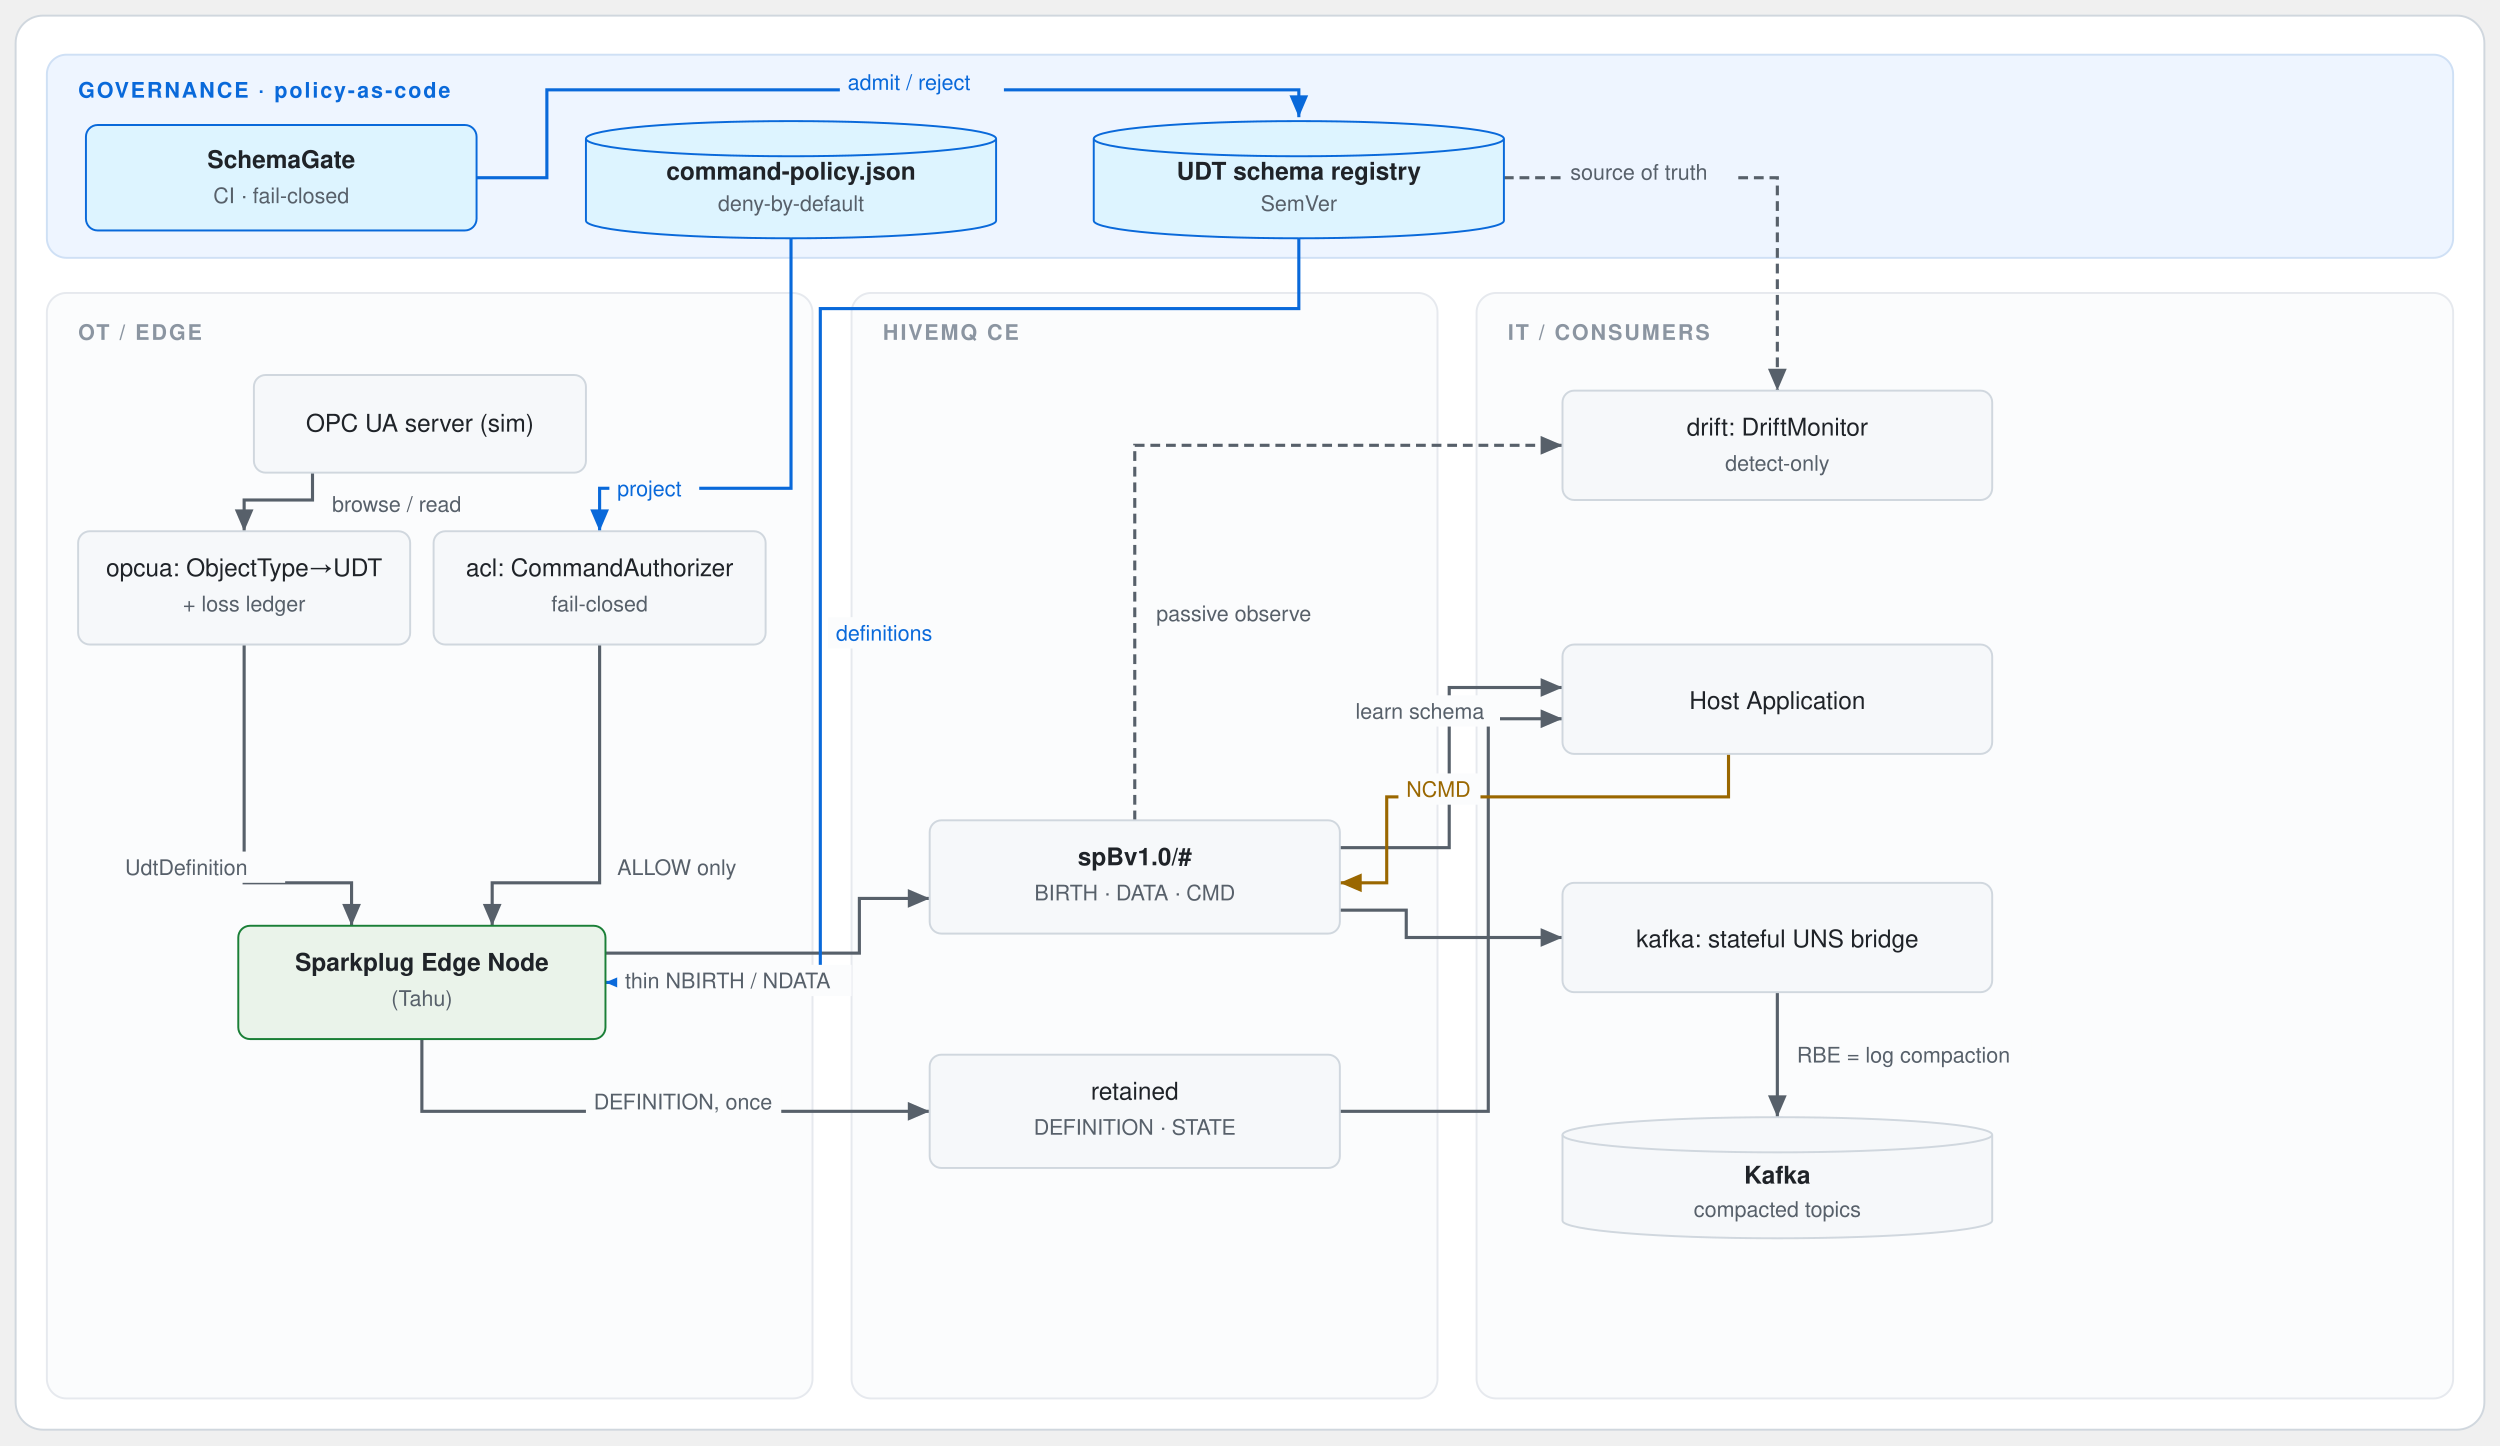
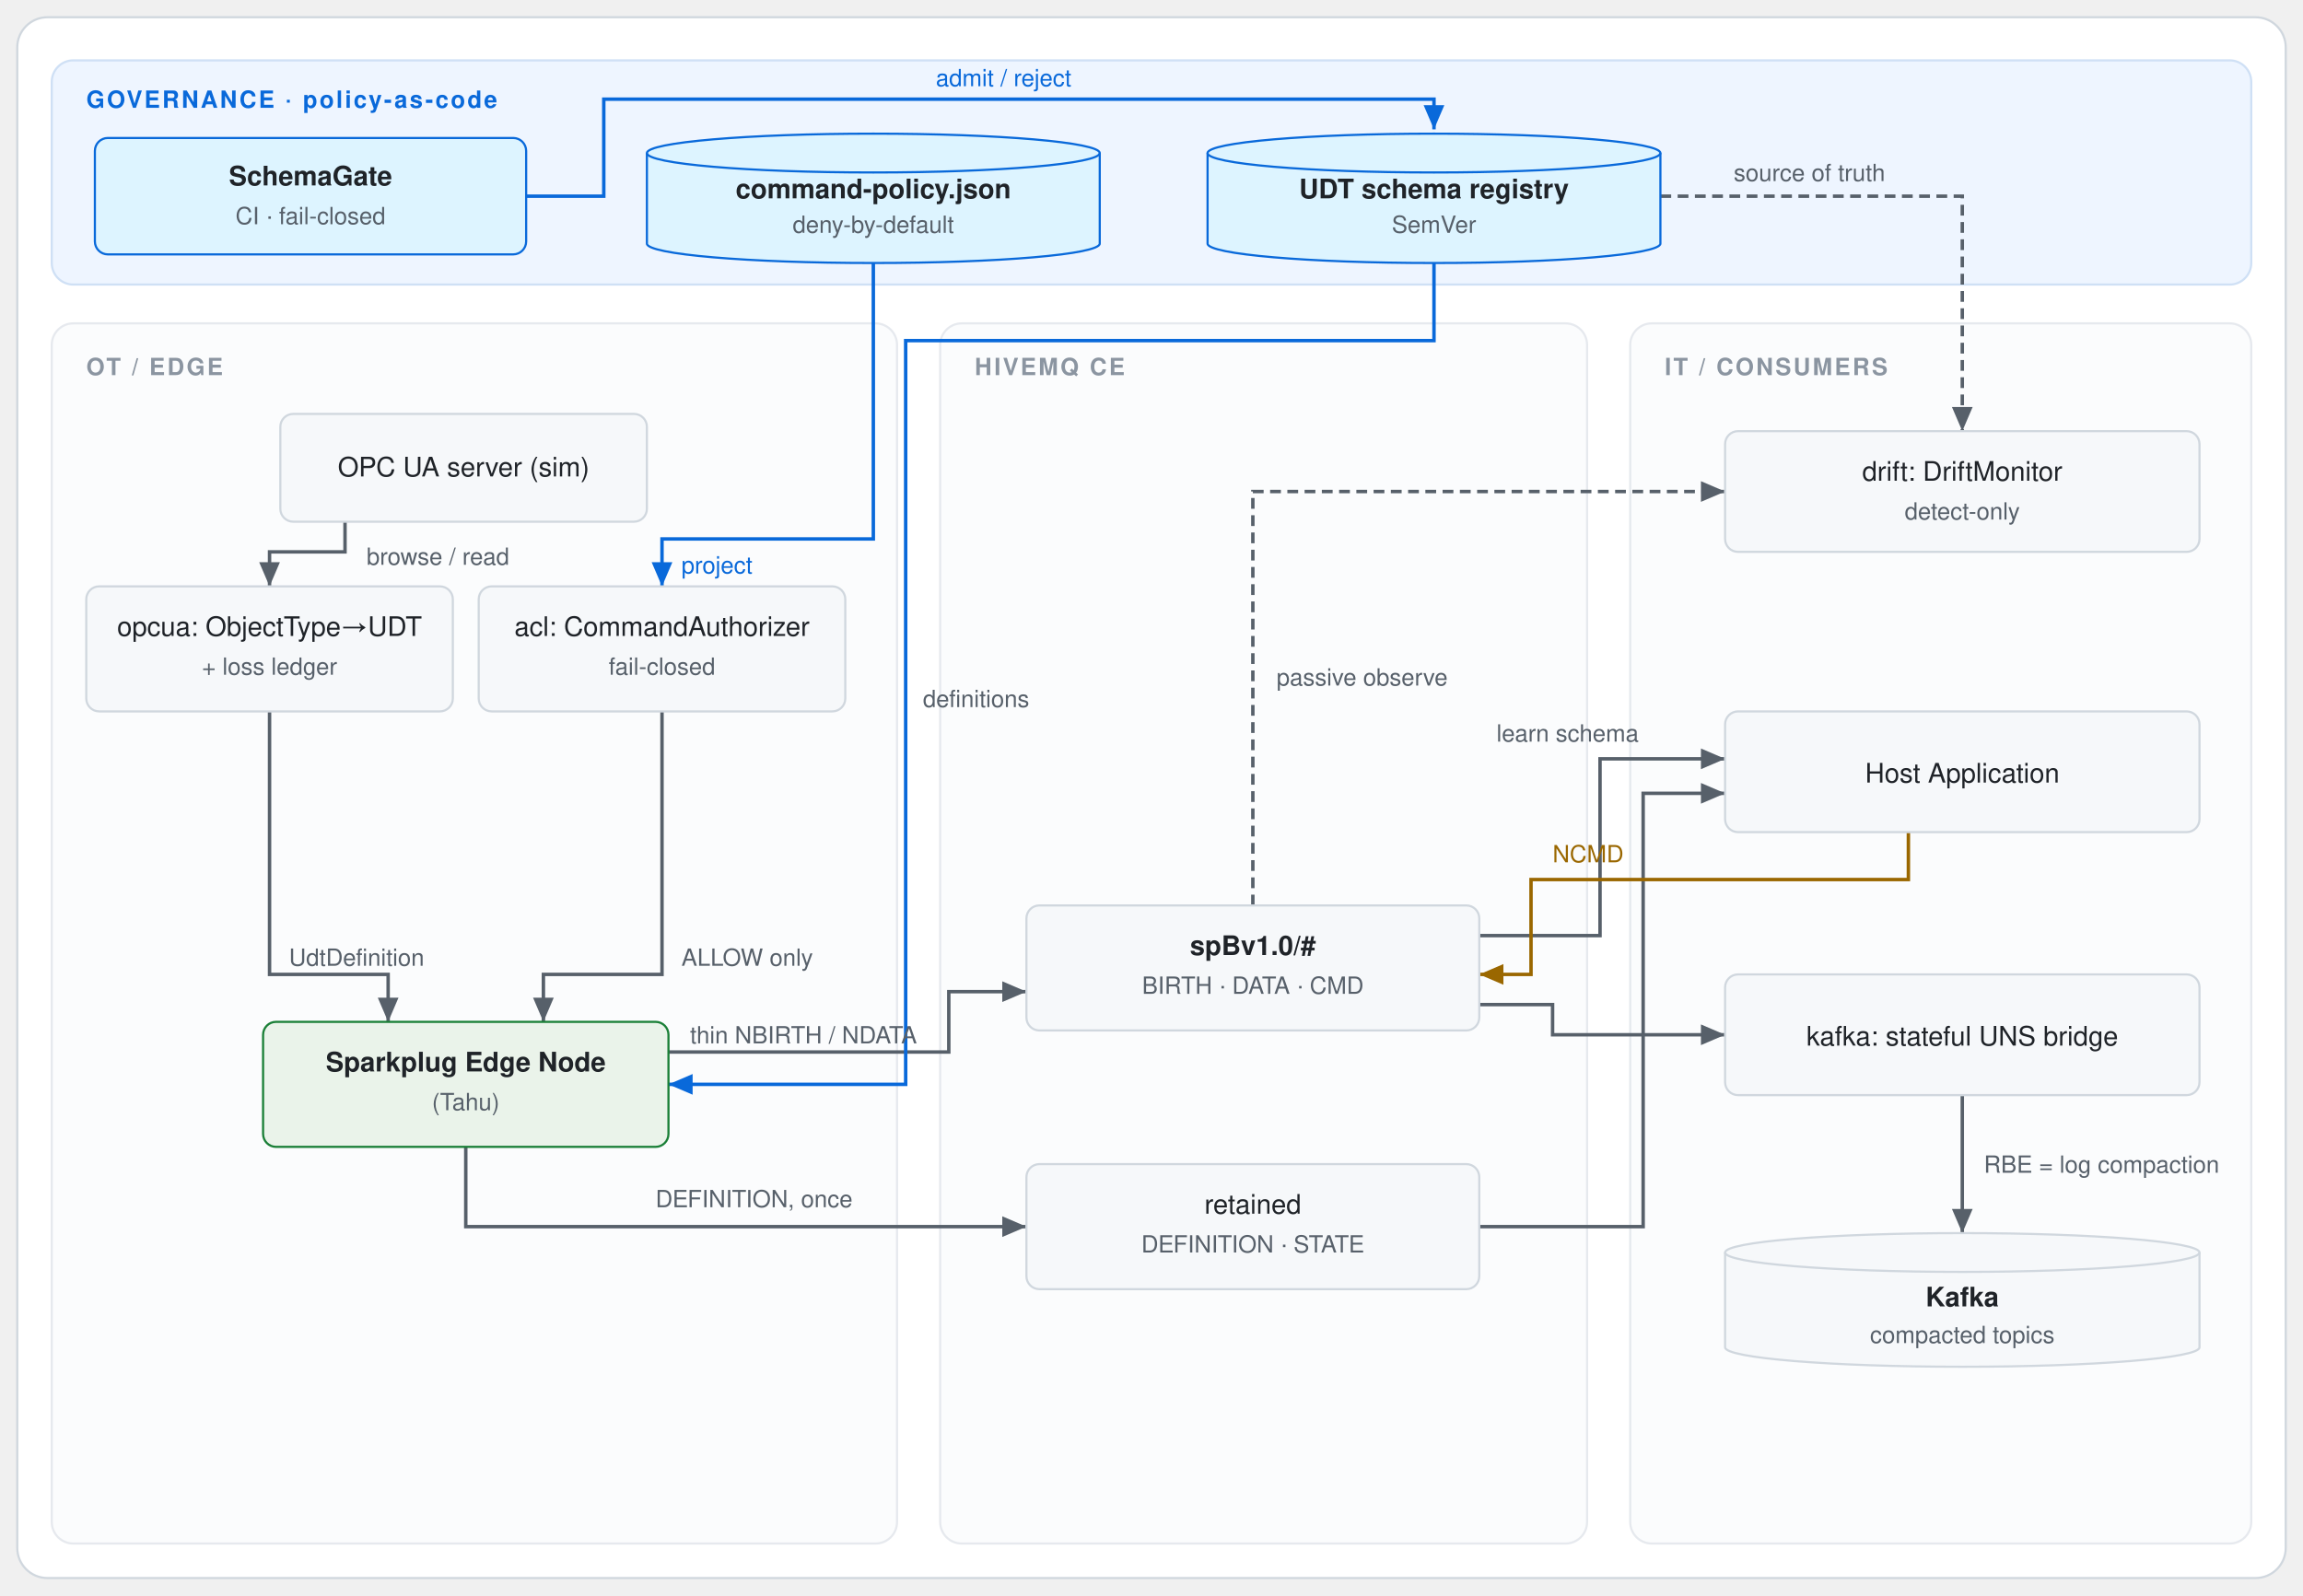
- <svg xmlns="http://www.w3.org/2000/svg" viewBox="0 0 1280 740" width="1280" height="740" role="img" font-family="-apple-system,Segoe UI,Helvetica,Arial,sans-serif">
+ <svg xmlns="http://www.w3.org/2000/svg" viewBox="0 0 1068 740" width="1068" height="740" role="img" font-family="-apple-system,Segoe UI,Helvetica,Arial,sans-serif">
  <defs>
    <marker id="ag" markerWidth="9" markerHeight="9" refX="7" refY="3" orient="auto">
      <path d="M0,0 L7,3 L0,6 Z" fill="#57606a" />
    </marker>
    <marker id="ab" markerWidth="9" markerHeight="9" refX="7" refY="3" orient="auto">
      <path d="M0,0 L7,3 L0,6 Z" fill="#0969da" />
    </marker>
    <marker id="aa" markerWidth="9" markerHeight="9" refX="7" refY="3" orient="auto">
      <path d="M0,0 L7,3 L0,6 Z" fill="#9a6700" />
    </marker>
  </defs>
-   <rect x="8" y="8" width="1264" height="724" rx="14" fill="#ffffff" stroke="#d0d7de" />
+   <rect x="8" y="8" width="1052" height="724" rx="14" fill="#ffffff" stroke="#d0d7de" />
  <rect x="24" y="150" width="392" height="566" rx="10" fill="#fbfcfd" stroke="#e6e9ee" />
  <text x="40" y="174" font-size="11" font-weight="700" letter-spacing="1" fill="#8b95a1">OT / EDGE</text>
  <rect x="436" y="150" width="300" height="566" rx="10" fill="#fbfcfd" stroke="#e6e9ee" />
  <text x="452" y="174" font-size="11" font-weight="700" letter-spacing="1" fill="#8b95a1">HIVEMQ CE</text>
-   <rect x="756" y="150" width="500" height="566" rx="10" fill="#fbfcfd" stroke="#e6e9ee" />
+   <rect x="756" y="150" width="288" height="566" rx="10" fill="#fbfcfd" stroke="#e6e9ee" />
  <text x="772" y="174" font-size="11" font-weight="700" letter-spacing="1" fill="#8b95a1">IT / CONSUMERS</text>
-   <rect x="24" y="28" width="1232" height="104" rx="10" fill="#eef5ff" stroke="#cfe0f5" />
+   <rect x="24" y="28" width="1020" height="104" rx="10" fill="#eef5ff" stroke="#cfe0f5" />
  <text x="40" y="50" font-size="11" font-weight="700" letter-spacing="1" fill="#0969da">GOVERNANCE · policy-as-code</text>
  <g fill="none" stroke-width="1.6">
    <polyline points="160,242 160,256 125,256 125,272" stroke="#57606a" marker-end="url(#ag)" />
    <polyline points="125,330 125,452 180,452 180,474" stroke="#57606a" marker-end="url(#ag)" />
    <polyline points="307,330 307,452 252,452 252,474" stroke="#57606a" marker-end="url(#ag)" />
    <polyline points="310,488 440,488 440,460 476,460" stroke="#57606a" marker-end="url(#ag)" />
    <polyline points="216,532 216,569 476,569" stroke="#57606a" marker-end="url(#ag)" />
    <polyline points="686,434 742,434 742,352 800,352" stroke="#57606a" marker-end="url(#ag)" />
    <polyline points="686,569 762,569 762,368 800,368" stroke="#57606a" marker-end="url(#ag)" />
    <polyline points="686,466 720,466 720,480 800,480" stroke="#57606a" marker-end="url(#ag)" />
    <polyline points="910,508 910,572" stroke="#57606a" marker-end="url(#ag)" />
    <polyline points="244,91 280,91 280,46 665,46 665,60" stroke="#0969da" marker-end="url(#ab)" />
    <polyline points="405,122 405,250 307,250 307,272" stroke="#0969da" marker-end="url(#ab)" />
    <polyline points="665,122 665,158 420,158 420,503 310,503" stroke="#0969da" marker-end="url(#ab)" />
    <polyline points="581,420 581,228 800,228" stroke="#57606a" stroke-dasharray="5 3" marker-end="url(#ag)" />
    <polyline points="770,91 910,91 910,200" stroke="#57606a" stroke-dasharray="5 3" marker-end="url(#ag)" />
    <polyline points="885,386 885,408 710,408 710,452 686,452" stroke="#9a6700" marker-end="url(#aa)" />
  </g>
  <g font-size="11">
-     <g>
-       <rect x="166" y="250" width="78" height="16" fill="#fbfcfd" />
-       <text x="170" y="262" fill="#57606a">browse / read</text>
-     </g>
-     <g>
-       <rect x="430" y="34" width="84" height="16" fill="#eef5ff" />
-       <text x="434" y="46" fill="#0969da">admit / reject</text>
-     </g>
-     <g>
-       <rect x="312" y="242" width="46" height="16" fill="#fbfcfd" />
-       <text x="316" y="254" fill="#0969da">project</text>
-     </g>
-     <g>
-       <rect x="424" y="316" width="74" height="16" fill="#fbfcfd" />
-       <text x="428" y="328" fill="#0969da">definitions</text>
-     </g>
-     <g>
-       <rect x="60" y="436" width="86" height="16" fill="#fbfcfd" />
-       <text x="64" y="448" fill="#57606a">UdtDefinition</text>
-     </g>
-     <g>
-       <rect x="312" y="436" width="68" height="16" fill="#fbfcfd" />
-       <text x="316" y="448" fill="#57606a">ALLOW only</text>
-     </g>
-     <g>
-       <rect x="316" y="494" width="120" height="16" fill="#fbfcfd" />
-       <text x="320" y="506" fill="#57606a">thin NBIRTH / NDATA</text>
-     </g>
-     <g>
-       <rect x="300" y="556" width="100" height="16" fill="#fbfcfd" />
-       <text x="304" y="568" fill="#57606a">DEFINITION, once</text>
-     </g>
-     <g>
-       <rect x="800" y="80" width="88" height="16" fill="#eef5ff" />
-       <text x="804" y="92" fill="#57606a">source of truth</text>
-     </g>
-     <g>
-       <rect x="588" y="306" width="94" height="16" fill="#fbfcfd" />
-       <text x="592" y="318" fill="#57606a">passive observe</text>
-     </g>
-     <g>
-       <rect x="690" y="356" width="78" height="16" fill="#fbfcfd" />
-       <text x="694" y="368" fill="#57606a">learn schema</text>
-     </g>
-     <g>
-       <rect x="716" y="396" width="42" height="16" fill="#fbfcfd" />
-       <text x="720" y="408" fill="#9a6700">NCMD</text>
-     </g>
-     <g>
-       <rect x="916" y="532" width="124" height="16" fill="#fbfcfd" />
-       <text x="920" y="544" fill="#57606a">RBE = log compaction</text>
-     </g>
+     <text x="170" y="262" fill="#57606a">browse / read</text>
+     <text x="434" y="40" fill="#0969da">admit / reject</text>
+     <text x="316" y="266" fill="#0969da">project</text>
+     <text x="428" y="328" fill="#57606a">definitions</text>
+     <text x="134" y="448" fill="#57606a">UdtDefinition</text>
+     <text x="316" y="448" fill="#57606a">ALLOW only</text>
+     <text x="320" y="484" fill="#57606a">thin NBIRTH / NDATA</text>
+     <text x="304" y="560" fill="#57606a">DEFINITION, once</text>
+     <text x="804" y="84" fill="#57606a">source of truth</text>
+     <text x="592" y="318" fill="#57606a">passive observe</text>
+     <text x="694" y="344" fill="#57606a">learn schema</text>
+     <text x="720" y="400" fill="#9a6700">NCMD</text>
+     <text x="920" y="544" fill="#57606a">RBE = log compaction</text>
  </g>
  <g font-size="12.5" text-anchor="middle">
    <rect x="44" y="64" width="200" height="54" rx="6" fill="#ddf4ff" stroke="#0969da" />
    <text x="144" y="86" font-weight="600" fill="#1f2328">SchemaGate</text>
    <text x="144" y="104" font-size="11" fill="#57606a">CI · fail-closed</text>
    <path d="M300,71 a105,9 0 0 1 210,0 l0,42 a105,9 0 0 1 -210,0 Z" fill="#ddf4ff" stroke="#0969da" />
    <path d="M300,71 a105,9 0 0 0 210,0" fill="none" stroke="#0969da" />
    <text x="405" y="92" font-weight="600" fill="#1f2328">command-policy.json</text>
    <text x="405" y="108" font-size="11" fill="#57606a">deny-by-default</text>
    <path d="M560,71 a105,9 0 0 1 210,0 l0,42 a105,9 0 0 1 -210,0 Z" fill="#ddf4ff" stroke="#0969da" />
    <path d="M560,71 a105,9 0 0 0 210,0" fill="none" stroke="#0969da" />
    <text x="665" y="92" font-weight="600" fill="#1f2328">UDT schema registry</text>
    <text x="665" y="108" font-size="11" fill="#57606a">SemVer</text>
  </g>
  <g font-size="12.5" text-anchor="middle" fill="#1f2328">
    <rect x="130" y="192" width="170" height="50" rx="6" fill="#f6f8fa" stroke="#d0d7de" />
    <text x="215" y="221">OPC UA server (sim)</text>
    <rect x="40" y="272" width="170" height="58" rx="6" fill="#f6f8fa" stroke="#d0d7de" />
    <text x="125" y="295">opcua: ObjectType→UDT</text>
    <text x="125" y="313" font-size="11" fill="#57606a">+ loss ledger</text>
    <rect x="222" y="272" width="170" height="58" rx="6" fill="#f6f8fa" stroke="#d0d7de" />
    <text x="307" y="295">acl: CommandAuthorizer</text>
    <text x="307" y="313" font-size="11" fill="#57606a">fail-closed</text>
    <rect x="122" y="474" width="188" height="58" rx="6" fill="#eaf3ea" stroke="#1a7f37" />
    <text x="216" y="497" font-weight="600">Sparkplug Edge Node</text>
    <text x="216" y="515" font-size="11" fill="#57606a">(Tahu)</text>
    <rect x="476" y="420" width="210" height="58" rx="6" fill="#f6f8fa" stroke="#d0d7de" />
    <text x="581" y="443" font-weight="600">spBv1.0/#</text>
    <text x="581" y="461" font-size="11" fill="#57606a">BIRTH · DATA · CMD</text>
    <rect x="476" y="540" width="210" height="58" rx="6" fill="#f6f8fa" stroke="#d0d7de" />
    <text x="581" y="563">retained</text>
    <text x="581" y="581" font-size="11" fill="#57606a">DEFINITION · STATE</text>
    <rect x="800" y="200" width="220" height="56" rx="6" fill="#f6f8fa" stroke="#d0d7de" />
    <text x="910" y="223">drift: DriftMonitor</text>
    <text x="910" y="241" font-size="11" fill="#57606a">detect-only</text>
    <rect x="800" y="330" width="220" height="56" rx="6" fill="#f6f8fa" stroke="#d0d7de" />
    <text x="910" y="363">Host Application</text>
    <rect x="800" y="452" width="220" height="56" rx="6" fill="#f6f8fa" stroke="#d0d7de" />
    <text x="910" y="485">kafka: stateful UNS bridge</text>
    <path d="M800,581 a110,9 0 0 1 220,0 l0,44 a110,9 0 0 1 -220,0 Z" fill="#f6f8fa" stroke="#d0d7de" />
    <path d="M800,581 a110,9 0 0 0 220,0" fill="none" stroke="#d0d7de" />
    <text x="910" y="606" font-weight="600">Kafka</text>
    <text x="910" y="623" font-size="11" fill="#57606a">compacted topics</text>
  </g>
</svg>
